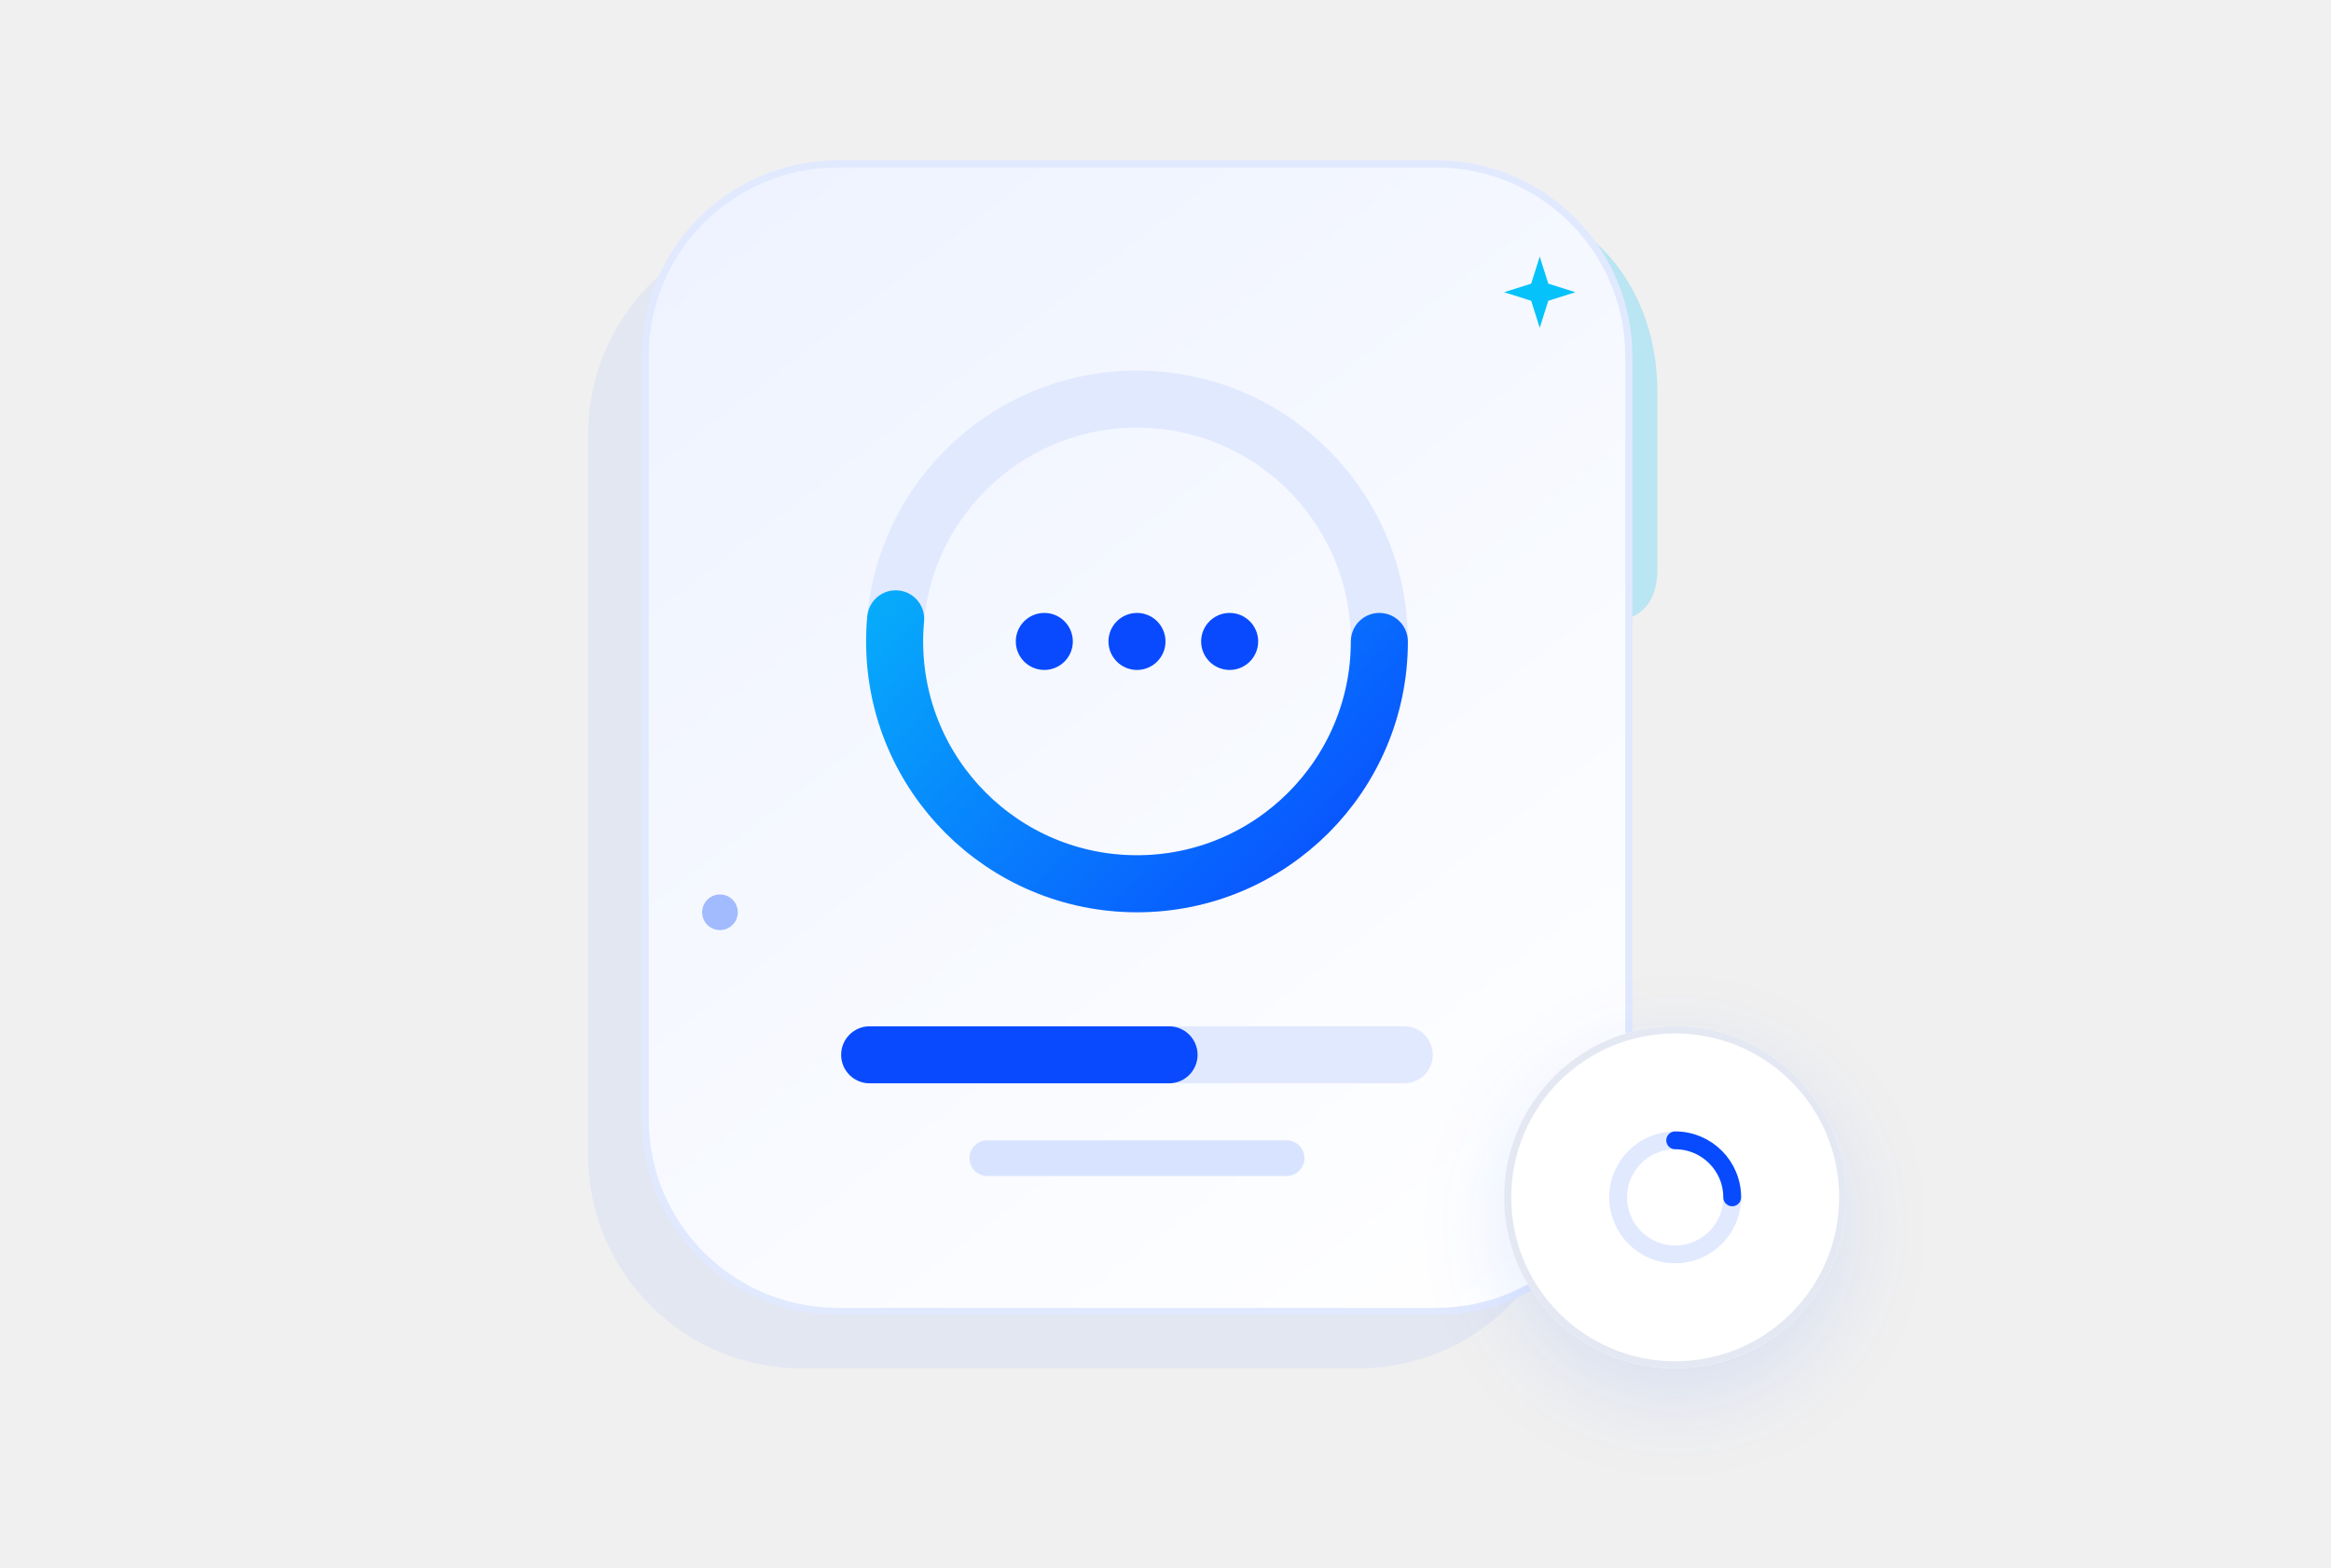
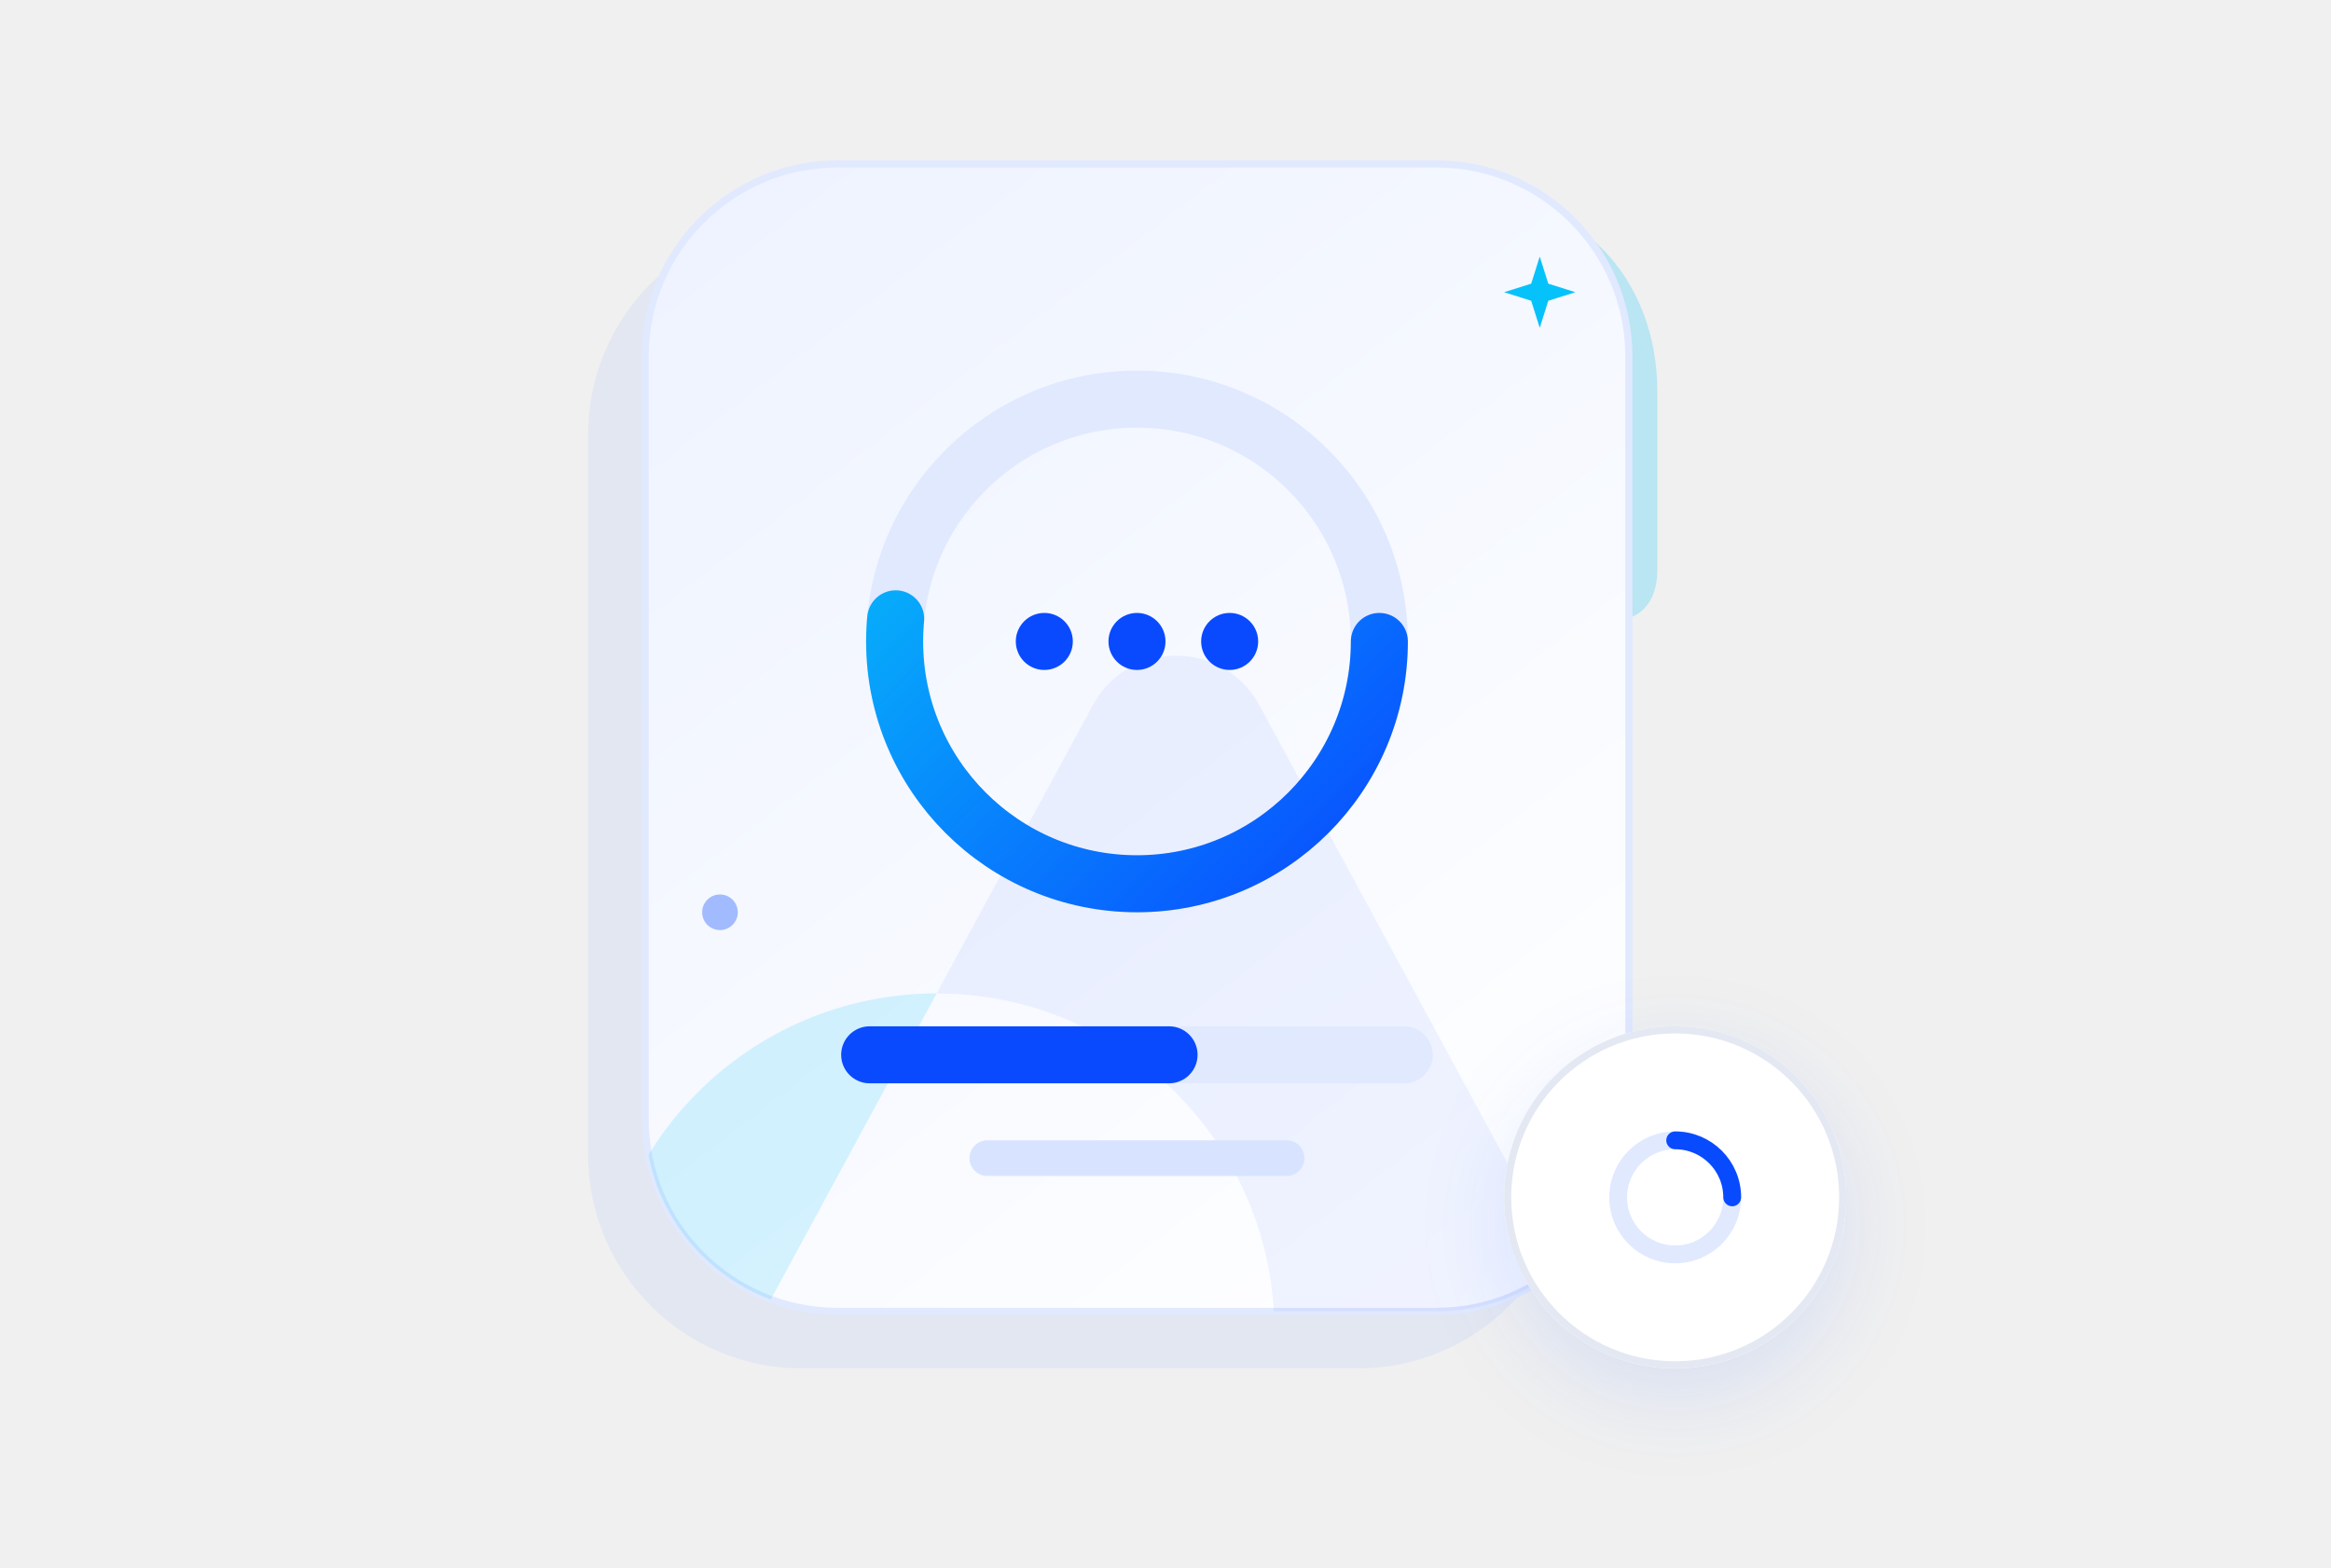
<svg xmlns="http://www.w3.org/2000/svg" width="327" height="220" viewBox="0 0 327 220" fill="none">
  <path opacity="0.055" d="M190.5 31H112.5C95.931 31 82.5 44.431 82.5 61V162C82.5 178.569 95.931 192 112.5 192H190.5C207.069 192 220.5 178.569 220.5 162V61C220.5 44.431 207.069 31 190.5 31Z" fill="#094AFF" />
  <path opacity="0.23" d="M200.5 27H204.5C221.5 27 232.5 39 232.5 55V80C232.5 84 230.5 87 226.5 87L218.5 50L200.5 27Z" fill="#06C2FA" />
  <path d="M201.5 23H117.5C102.588 23 90.5 35.088 90.5 50V157C90.5 171.912 102.588 184 117.5 184H201.5C216.412 184 228.5 171.912 228.5 157V50C228.5 35.088 216.412 23 201.5 23Z" fill="url(#bg_cargando)" stroke="#E1E9FF" />
  <mask id="mask_cargando" style="mask-type:luminance" maskUnits="userSpaceOnUse" x="90" y="23" width="139" height="161">
    <path d="M201.5 23H117.5C102.588 23 90.5 35.088 90.5 50V157C90.5 171.912 102.588 184 117.5 184H201.5C216.412 184 228.5 171.912 228.5 157V50C228.5 35.088 216.412 23 201.5 23Z" fill="white" />
  </mask>
+   <g id="marca" mask="url(#mask_cargando)">
+     <path opacity="0.06" transform="translate(84 92) scale(0.33)" d="M425.001 287.209L280.826 21.091C265.586 -7.03 225.231 -7.03 209.991 21.091L143.607 143.612C222.917 143.612 287.208 207.916 287.208 287.224H424.986L425.001 287.209Z" fill="#094AFF" />
+     <path opacity="0.16" transform="translate(84 92) scale(0.33)" d="M143.615 143.597C64.305 143.597 0 207.887 0 287.209H65.809L143.615 143.597Z" fill="#06C2FA" />
+   </g>
  <g mask="url(#mask_cargando)">
    <circle cx="159.5" cy="90" r="34" stroke="#E1E9FF" stroke-width="8" />
    <circle cx="159.5" cy="90" r="34" stroke="url(#ring_cargando)" stroke-width="8" stroke-linecap="round" stroke-dasharray="110 104">
      <animateTransform attributeName="transform" type="rotate" from="0 159.5 90" to="360 159.5 90" dur="1.4s" repeatCount="indefinite" />
    </circle>
    <circle cx="146.5" cy="90" r="4" fill="#094AFF">
      <animate attributeName="opacity" values="1;0.25;1" dur="1.2s" repeatCount="indefinite" />
    </circle>
    <circle cx="159.5" cy="90" r="4" fill="#094AFF">
      <animate attributeName="opacity" values="1;0.25;1" dur="1.2s" begin="0.2s" repeatCount="indefinite" />
    </circle>
    <circle cx="172.5" cy="90" r="4" fill="#094AFF">
      <animate attributeName="opacity" values="1;0.25;1" dur="1.2s" begin="0.4s" repeatCount="indefinite" />
    </circle>
    <rect x="118" y="144" width="83" height="8" rx="4" fill="#E1E9FF" />
    <rect x="118" y="144" width="50" height="8" rx="4" fill="#094AFF">
      <animate attributeName="width" values="12;83;12" dur="2.4s" repeatCount="indefinite" />
    </rect>
    <rect x="136" y="160" width="47" height="5" rx="2.5" fill="#D8E4FF" />
  </g>
  <path d="M216 36L217.2 39.8L221 41L217.2 42.2L216 46L214.8 42.2L211 41L214.8 39.8L216 36Z" fill="#06C2FA" />
  <circle cx="101" cy="128" r="2.5" fill="#094AFF" opacity="0.35" />
  <g id="badge" filter="url(#shadow_cargando)">
    <rect x="211" y="144" width="48" height="48" rx="24" fill="white" />
    <rect x="211.5" y="144.5" width="47" height="47" rx="23.5" stroke="#E4E8F2" />
    <g id="spinner">
      <circle cx="235" cy="168" r="8" stroke="#E1E9FF" stroke-width="2.5" />
      <path d="M235 160C239.418 160 243 163.582 243 168" stroke-width="2.5" stroke-linecap="round" stroke="#084AFE">
        <animateTransform attributeName="transform" type="rotate" from="0 235 168" to="360 235 168" dur="0.9s" repeatCount="indefinite" />
      </path>
    </g>
  </g>
  <defs>
    <filter id="shadow_cargando" x="199" y="136" width="72" height="72" filterUnits="userSpaceOnUse" color-interpolation-filters="sRGB">
      <feFlood flood-opacity="0" result="BackgroundImageFix" />
      <feColorMatrix in="SourceAlpha" type="matrix" values="0 0 0 0 0 0 0 0 0 0 0 0 0 0 0 0 0 0 127 0" result="hardAlpha" />
      <feOffset dy="4" />
      <feGaussianBlur stdDeviation="6" />
      <feColorMatrix type="matrix" values="0 0 0 0 0.031 0 0 0 0 0.29 0 0 0 0 0.996 0 0 0 0.1 0" />
      <feBlend mode="normal" in2="BackgroundImageFix" result="effect1_dropShadow" />
      <feBlend mode="normal" in="SourceGraphic" in2="effect1_dropShadow" result="shape" />
    </filter>
    <linearGradient id="bg_cargando" x1="98.5" y1="30" x2="216.5" y2="183" gradientUnits="userSpaceOnUse">
      <stop stop-color="#EEF3FF" />
      <stop offset="1" stop-color="white" />
    </linearGradient>
    <linearGradient id="ring_cargando" x1="125" y1="56" x2="194" y2="124" gradientUnits="userSpaceOnUse">
      <stop stop-color="#06C2FA" />
      <stop offset="1" stop-color="#094AFF" />
    </linearGradient>
  </defs>
</svg>
